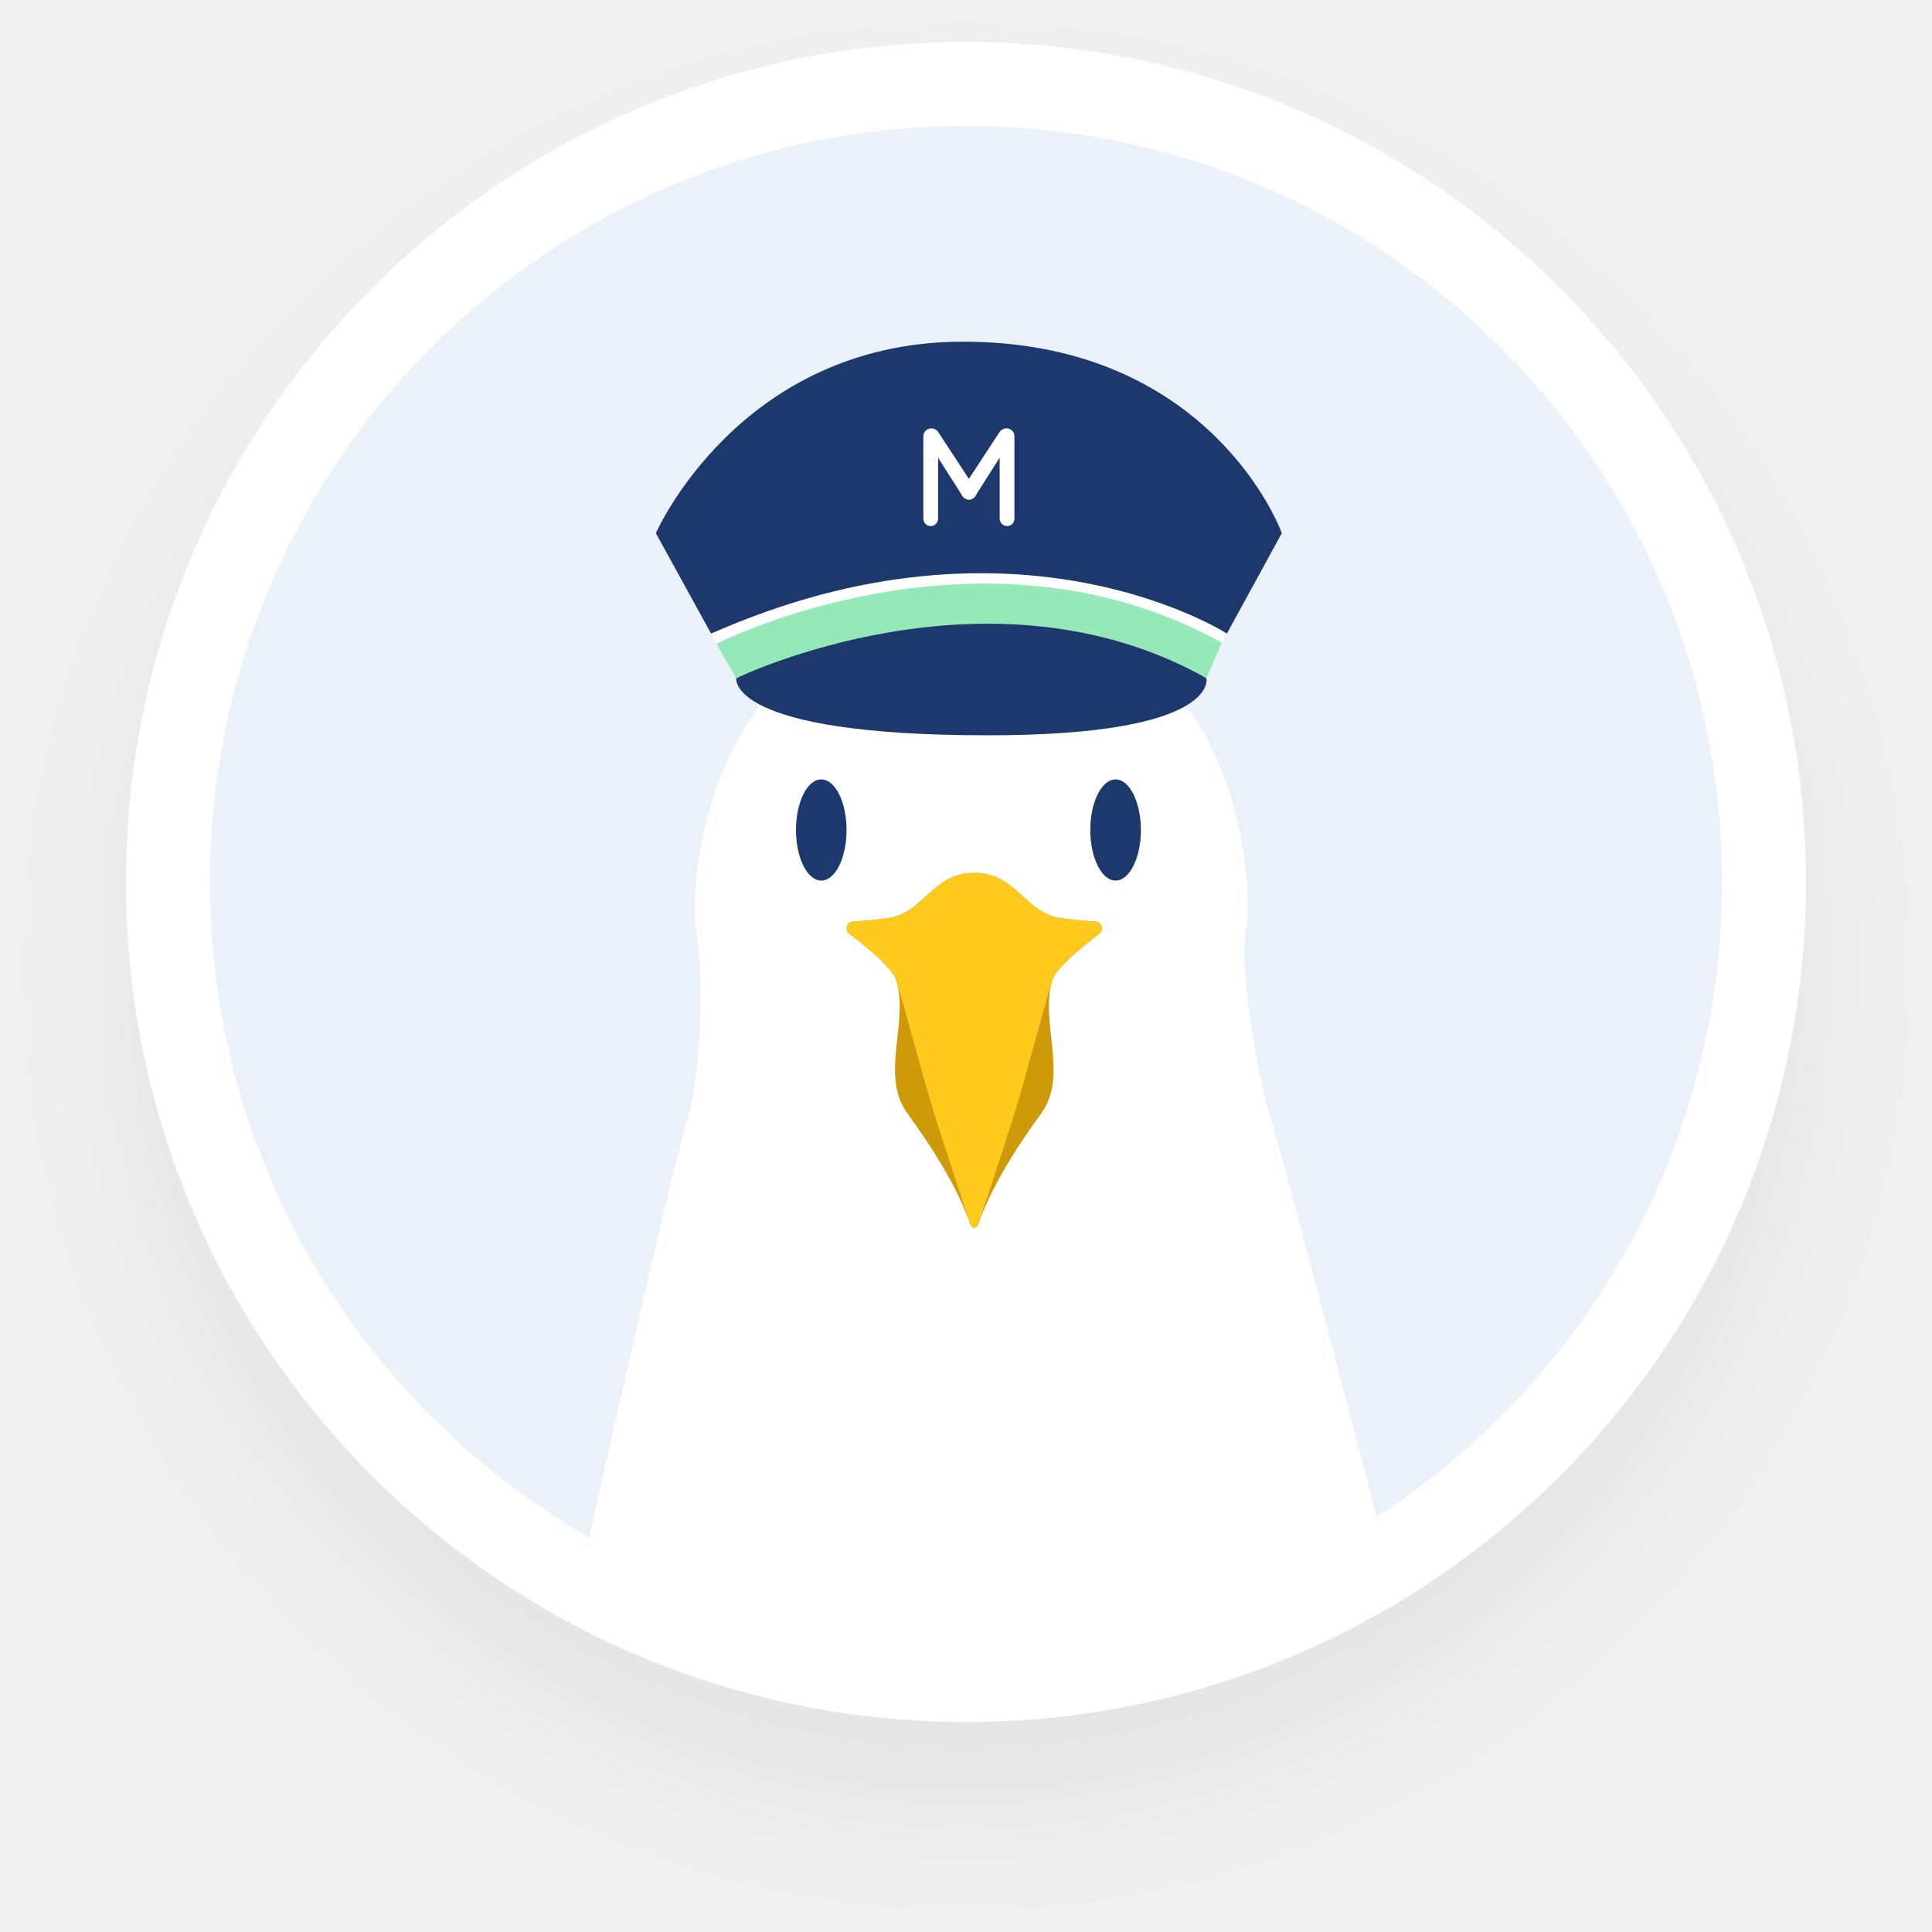
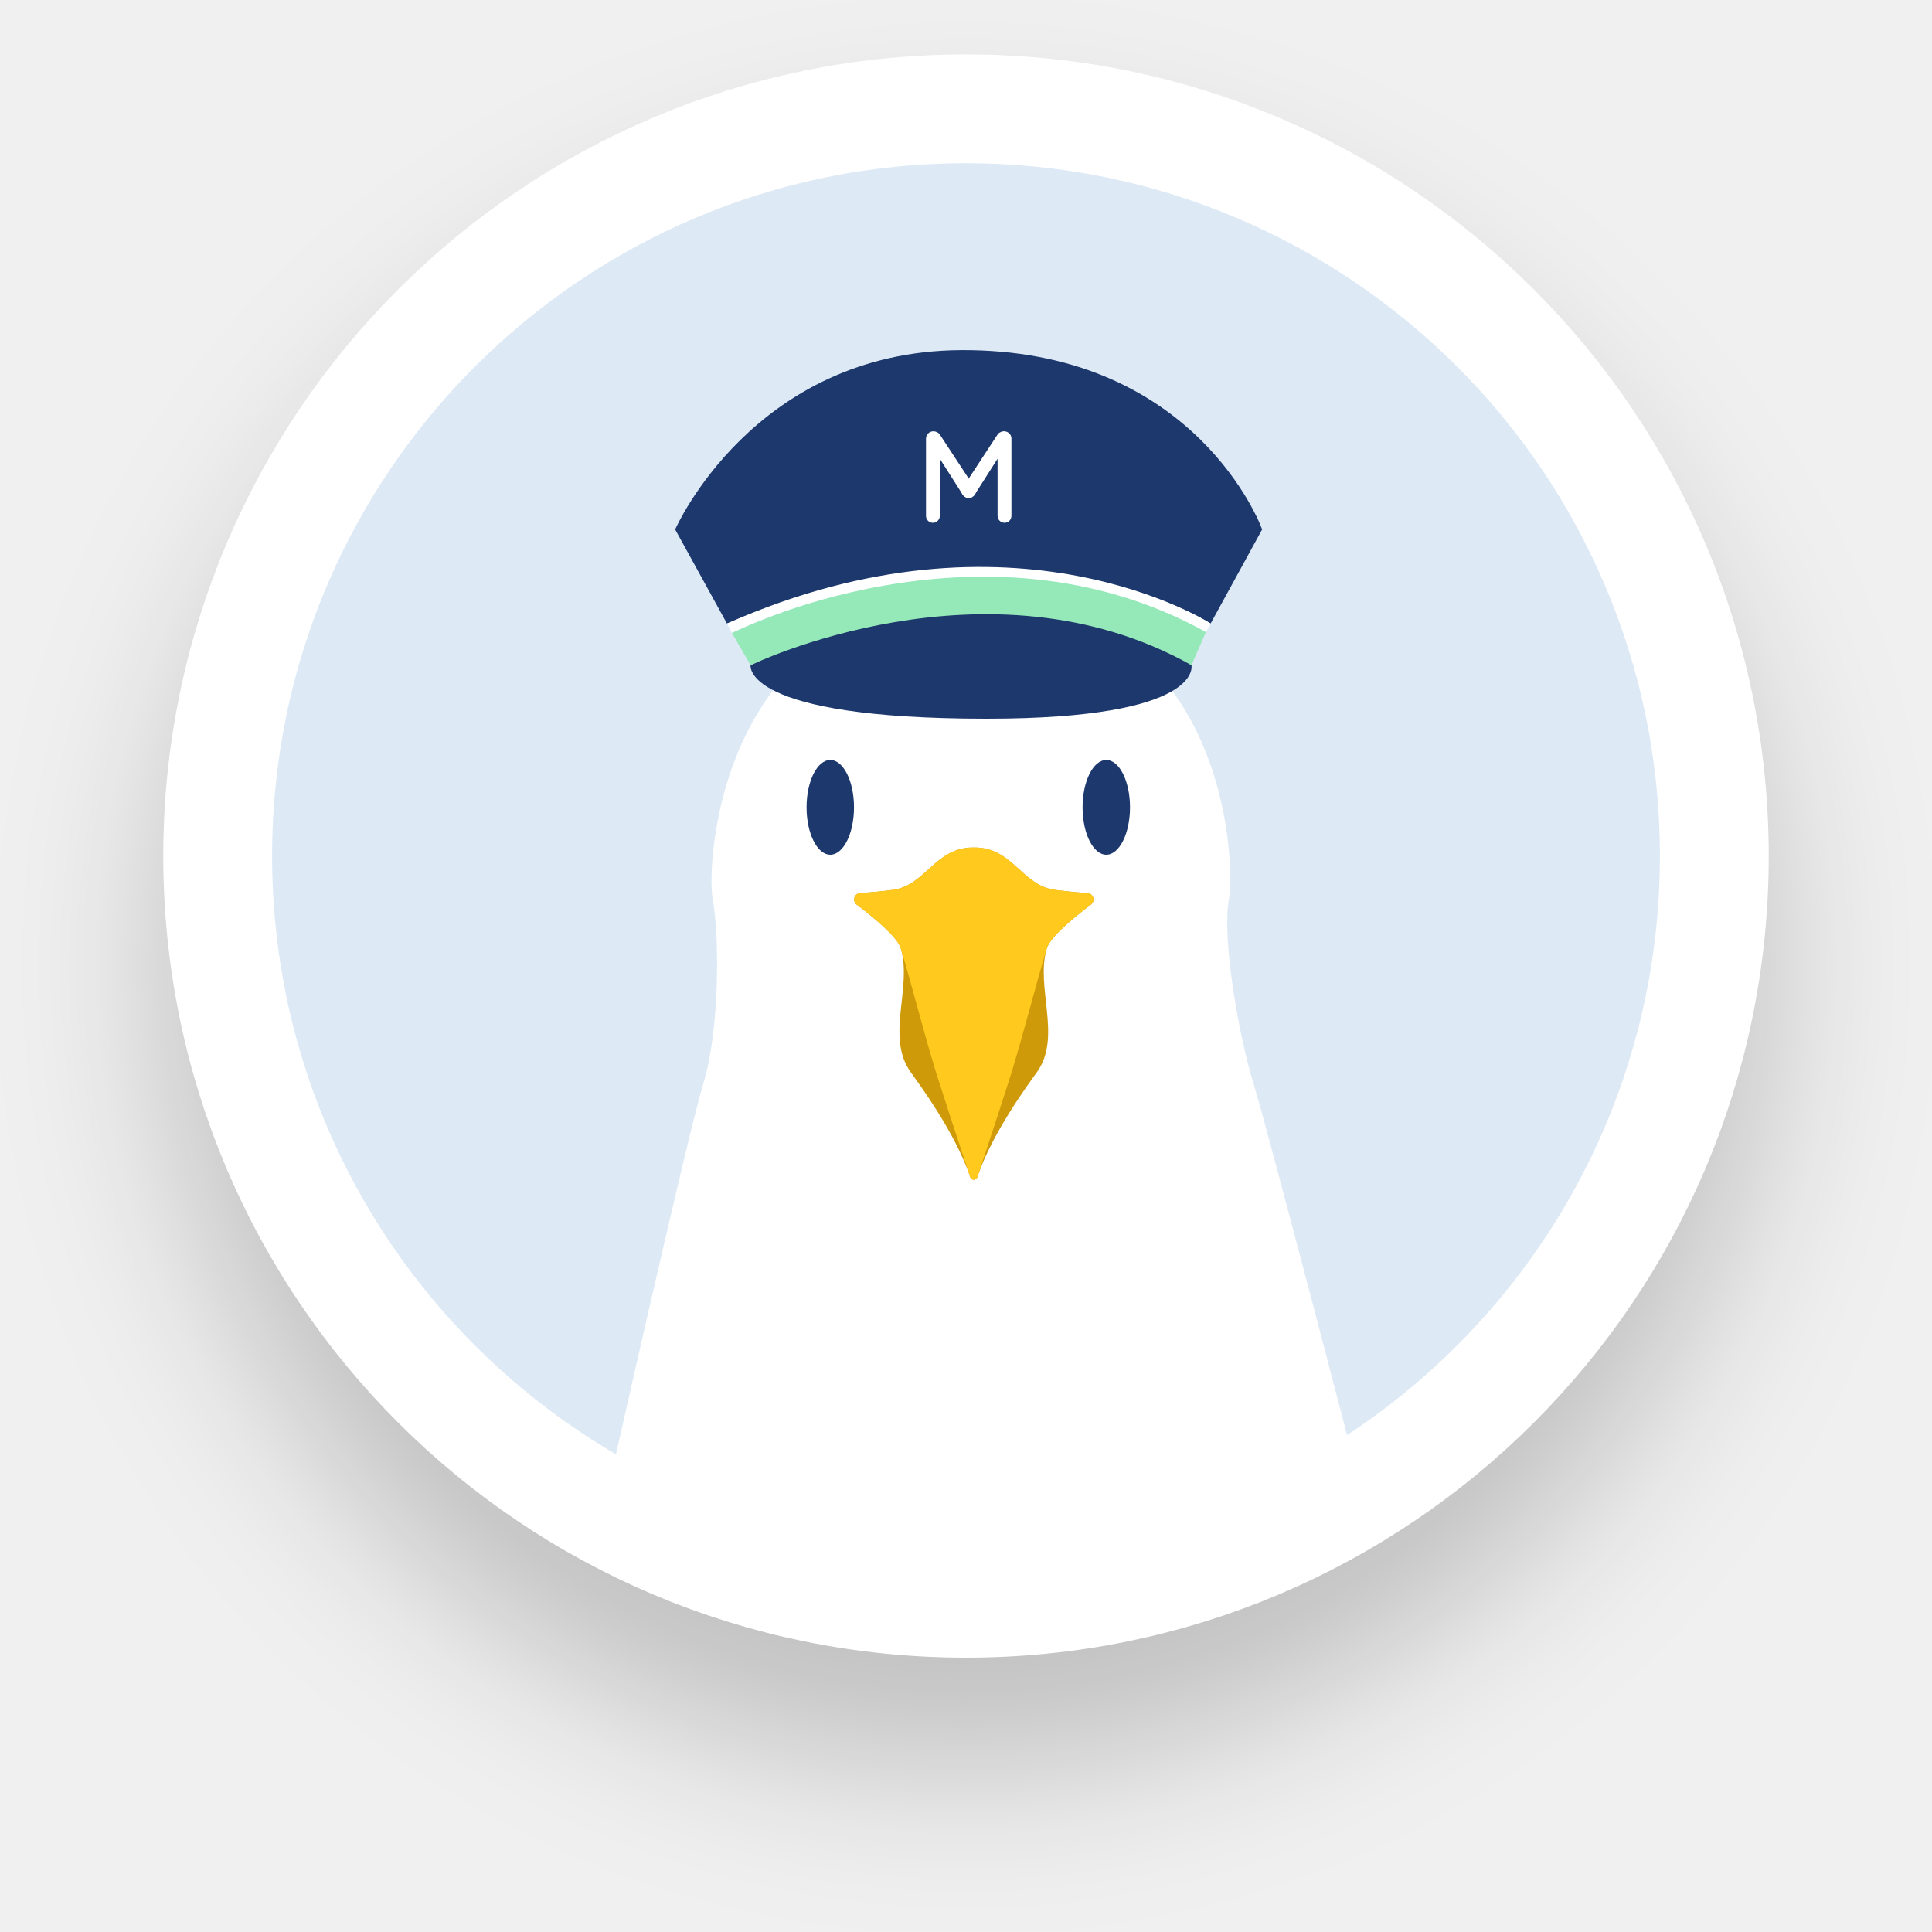
- <svg xmlns="http://www.w3.org/2000/svg" width="92" height="92" viewBox="0 0 92 92" fill="none">
+ <svg xmlns="http://www.w3.org/2000/svg" width="71" height="71" viewBox="0 0 71 71" fill="none">
  <g filter="url(#filter0_d)">
-     <path d="M46 80C66.987 80 84 62.987 84 42C84 21.013 66.987 4 46 4C25.013 4 8 21.013 8 42C8 62.987 25.013 80 46 80Z" fill="#EAF1F8" />
-     <path d="M60.592 53.536C59.775 50.854 59.004 46.069 59.351 44.202C59.698 42.336 59.208 28.915 46.372 28.915C33.536 28.915 32.788 42.336 33.137 44.202C33.486 46.069 33.489 50.854 32.67 53.536C31.851 56.219 27.832 74.174 27.832 74.174C28.059 75.281 32.999 77.018 34.001 77.424C36.184 78.315 38.449 78.991 40.764 79.442C49.091 81.066 59.156 79.798 66.291 75.061C66.291 75.058 61.408 56.222 60.592 53.536Z" fill="white" />
-     <path d="M39.108 41.932C39.773 41.932 40.312 40.854 40.312 39.523C40.312 38.193 39.773 37.115 39.108 37.115C38.443 37.115 37.904 38.193 37.904 39.523C37.904 40.854 38.443 41.932 39.108 41.932Z" fill="#1D386D" />
-     <path d="M53.123 41.932C53.788 41.932 54.328 40.854 54.328 39.523C54.328 38.193 53.788 37.115 53.123 37.115C52.458 37.115 51.919 38.193 51.919 39.523C51.919 40.854 52.458 41.932 53.123 41.932Z" fill="#1D386D" />
-     <path d="M52.166 43.882C51.751 43.857 51.203 43.812 50.52 43.724C48.821 43.497 48.372 41.542 46.397 41.567C44.419 41.542 43.97 43.504 42.272 43.724C41.591 43.812 41.04 43.857 40.625 43.882C40.559 43.886 40.495 43.91 40.443 43.952C40.391 43.993 40.352 44.049 40.333 44.113C40.313 44.176 40.314 44.244 40.334 44.308C40.354 44.371 40.393 44.427 40.446 44.467C41.281 45.098 42.51 46.102 42.684 46.688C43.281 48.667 41.913 51.18 43.179 52.974C43.619 53.598 45.463 56.072 46.225 58.353C46.24 58.386 46.264 58.414 46.294 58.434C46.325 58.453 46.36 58.464 46.396 58.464C46.432 58.464 46.467 58.453 46.498 58.434C46.528 58.414 46.552 58.386 46.567 58.353C47.329 56.072 49.173 53.591 49.613 52.974C50.878 51.18 49.511 48.665 50.107 46.688C50.282 46.102 51.511 45.1 52.346 44.467C52.398 44.427 52.438 44.371 52.458 44.308C52.478 44.244 52.479 44.176 52.459 44.113C52.44 44.049 52.401 43.993 52.349 43.952C52.297 43.91 52.233 43.886 52.166 43.882Z" fill="#CE9A09" />
-     <path d="M52.166 43.882C51.751 43.857 51.203 43.812 50.52 43.724C48.821 43.497 48.372 41.542 46.397 41.567C44.419 41.542 43.97 43.504 42.272 43.724C41.591 43.812 41.04 43.857 40.625 43.882C40.559 43.886 40.495 43.91 40.443 43.952C40.391 43.993 40.352 44.049 40.333 44.113C40.313 44.176 40.314 44.244 40.334 44.308C40.354 44.371 40.393 44.427 40.446 44.467C41.281 45.098 42.51 46.102 42.684 46.688C43.281 48.667 43.819 50.851 44.469 52.974C44.696 53.702 45.463 56.072 46.225 58.353C46.24 58.386 46.264 58.414 46.294 58.434C46.325 58.453 46.36 58.464 46.396 58.464C46.432 58.464 46.467 58.453 46.498 58.434C46.528 58.414 46.552 58.386 46.567 58.353C47.329 56.072 48.098 53.704 48.322 52.974C49.003 50.731 49.511 48.665 50.107 46.688C50.282 46.102 51.511 45.1 52.346 44.467C52.398 44.427 52.438 44.371 52.458 44.308C52.478 44.244 52.479 44.176 52.459 44.113C52.44 44.049 52.401 43.993 52.349 43.952C52.297 43.91 52.233 43.886 52.166 43.882Z" fill="#FFC91D" />
-     <path d="M31.232 25.39C31.232 25.39 35.194 16.319 45.78 16.271C57.067 16.23 60.678 24.397 61.038 25.39L58.421 30.175C58.421 30.175 48.581 23.857 33.863 30.175L31.232 25.39Z" fill="#1D386D" />
-     <path d="M35.06 32.294C35.06 32.294 34.588 35.015 47.046 35.015C58.108 35.015 57.448 32.294 57.448 32.294C57.448 32.294 48.678 25.615 35.06 32.294Z" fill="#1D386D" />
-     <path d="M34.112 30.649L35.06 32.294C35.06 32.294 47.08 26.461 57.448 32.294L58.183 30.606C58.183 30.606 48.907 23.966 34.112 30.649Z" fill="#95E8B7" />
-     <path d="M33.865 30.175L34.112 30.649C34.112 30.649 46.726 24.25 58.183 30.606L58.423 30.175C58.423 30.175 48.445 23.698 33.865 30.175Z" fill="white" />
-     <path d="M46 80C66.987 80 84 62.987 84 42C84 21.013 66.987 4 46 4C25.013 4 8 21.013 8 42C8 62.987 25.013 80 46 80Z" stroke="white" stroke-width="4" stroke-miterlimit="10" />
-     <path d="M48.198 20.508C48.139 20.45 48.063 20.412 47.981 20.401C47.899 20.39 47.816 20.406 47.744 20.446C47.687 20.472 47.638 20.513 47.603 20.564L46.105 22.853L45.819 23.286C45.778 23.353 45.764 23.433 45.78 23.51C45.795 23.587 45.839 23.655 45.903 23.701C45.923 23.718 45.945 23.733 45.968 23.746C46.019 23.779 46.079 23.794 46.139 23.789C46.195 23.793 46.251 23.778 46.297 23.746C46.349 23.715 46.396 23.676 46.436 23.631L47.603 21.794V24.678C47.601 24.776 47.636 24.872 47.703 24.944C47.736 24.977 47.776 25.004 47.82 25.022C47.863 25.041 47.91 25.05 47.957 25.05C48.005 25.05 48.051 25.041 48.095 25.022C48.139 25.004 48.178 24.977 48.211 24.944C48.276 24.87 48.31 24.776 48.306 24.678V20.771C48.307 20.722 48.298 20.673 48.279 20.628C48.261 20.583 48.233 20.542 48.198 20.508Z" fill="white" />
-     <path d="M46.456 23.286L46.17 22.853L44.671 20.564C44.637 20.513 44.589 20.472 44.533 20.446C44.478 20.416 44.416 20.4 44.354 20.399C44.303 20.398 44.253 20.407 44.207 20.426C44.16 20.444 44.117 20.472 44.081 20.508C44.045 20.541 44.017 20.582 43.997 20.627C43.978 20.673 43.968 20.721 43.968 20.771V24.678C43.964 24.776 43.999 24.871 44.066 24.944C44.097 24.979 44.136 25.007 44.181 25.026C44.224 25.044 44.272 25.053 44.32 25.05C44.367 25.052 44.414 25.043 44.457 25.025C44.501 25.006 44.54 24.979 44.571 24.944C44.605 24.908 44.631 24.866 44.648 24.821C44.665 24.775 44.673 24.727 44.671 24.678V21.794L45.839 23.631C45.88 23.676 45.927 23.715 45.98 23.746C46.026 23.778 46.082 23.793 46.139 23.789C46.198 23.793 46.258 23.778 46.309 23.746C46.331 23.733 46.352 23.718 46.372 23.701C46.435 23.655 46.479 23.586 46.495 23.51C46.51 23.433 46.496 23.353 46.456 23.286Z" fill="white" />
+     <path d="M35.5 58.918C50.688 58.918 63 46.624 63 31.459C63 16.294 50.688 4 35.5 4C20.312 4 8 16.294 8 31.459C8 46.624 20.312 58.918 35.5 58.918Z" fill="#DDE9F5" />
+     <path d="M46.059 39.795C45.469 37.857 44.911 34.399 45.162 33.05C45.413 31.701 45.058 22.003 35.769 22.003C26.48 22.003 25.938 31.701 26.191 33.05C26.444 34.399 26.445 37.857 25.853 39.795C25.261 41.734 22.352 54.708 22.352 54.708C22.516 55.508 26.091 56.763 26.816 57.056C28.396 57.7 30.035 58.188 31.71 58.515C37.737 59.688 45.021 58.772 50.184 55.349C50.184 55.347 46.65 41.736 46.059 39.795Z" fill="white" />
+     <path d="M30.513 31.41C30.994 31.41 31.384 30.631 31.384 29.669C31.384 28.708 30.994 27.929 30.513 27.929C30.031 27.929 29.641 28.708 29.641 29.669C29.641 30.631 30.031 31.41 30.513 31.41Z" fill="#1D386D" />
+     <path d="M40.655 31.41C41.136 31.41 41.527 30.631 41.527 29.669C41.527 28.708 41.136 27.929 40.655 27.929C40.174 27.929 39.784 28.708 39.784 29.669C39.784 30.631 40.174 31.41 40.655 31.41Z" fill="#1D386D" />
+     <path d="M39.963 32.819C39.662 32.801 39.265 32.768 38.771 32.704C37.542 32.541 37.217 31.128 35.787 31.146C34.356 31.128 34.031 32.545 32.802 32.704C32.31 32.768 31.911 32.801 31.611 32.819C31.562 32.822 31.516 32.84 31.479 32.869C31.441 32.899 31.413 32.94 31.399 32.986C31.385 33.032 31.385 33.081 31.4 33.127C31.414 33.172 31.443 33.213 31.481 33.242C32.085 33.697 32.974 34.423 33.101 34.846C33.532 36.277 32.543 38.093 33.459 39.389C33.777 39.84 35.111 41.627 35.663 43.276C35.674 43.3 35.691 43.32 35.713 43.334C35.735 43.348 35.761 43.355 35.787 43.355C35.813 43.355 35.838 43.348 35.86 43.334C35.882 43.32 35.9 43.3 35.91 43.276C36.462 41.627 37.796 39.835 38.115 39.389C39.031 38.093 38.041 36.275 38.472 34.846C38.599 34.423 39.488 33.699 40.092 33.242C40.13 33.213 40.159 33.172 40.174 33.127C40.188 33.081 40.189 33.032 40.175 32.986C40.16 32.94 40.133 32.899 40.095 32.869C40.057 32.84 40.011 32.822 39.963 32.819Z" fill="#CE9A09" />
+     <path d="M39.963 32.819C39.662 32.801 39.265 32.768 38.771 32.704C37.542 32.541 37.217 31.128 35.787 31.146C34.356 31.128 34.031 32.545 32.802 32.704C32.31 32.768 31.911 32.801 31.611 32.819C31.562 32.822 31.516 32.84 31.479 32.869C31.441 32.899 31.413 32.94 31.399 32.986C31.385 33.032 31.385 33.081 31.4 33.127C31.414 33.172 31.443 33.213 31.481 33.242C32.085 33.697 32.974 34.423 33.101 34.846C33.532 36.277 33.921 37.855 34.392 39.389C34.556 39.915 35.111 41.627 35.663 43.276C35.674 43.3 35.691 43.32 35.713 43.334C35.735 43.348 35.761 43.355 35.787 43.355C35.813 43.355 35.838 43.348 35.86 43.334C35.882 43.32 35.9 43.3 35.91 43.276C36.462 41.627 37.018 39.916 37.181 39.389C37.673 37.768 38.041 36.275 38.472 34.846C38.599 34.423 39.488 33.699 40.092 33.242C40.13 33.213 40.159 33.172 40.174 33.127C40.188 33.081 40.189 33.032 40.175 32.986C40.16 32.94 40.133 32.899 40.095 32.869C40.057 32.84 40.011 32.822 39.963 32.819Z" fill="#FFC91D" />
+     <path d="M24.812 19.457C24.812 19.457 27.68 12.902 35.341 12.867C43.509 12.838 46.122 18.739 46.383 19.457L44.489 22.915C44.489 22.915 37.368 18.349 26.716 22.915L24.812 19.457Z" fill="#1D386D" />
+     <path d="M27.583 24.445C27.583 24.445 27.242 26.412 36.257 26.412C44.263 26.412 43.785 24.445 43.785 24.445C43.785 24.445 37.438 19.619 27.583 24.445Z" fill="#1D386D" />
+     <path d="M26.897 23.257L27.583 24.445C27.583 24.445 36.281 20.23 43.785 24.445L44.317 23.226C44.317 23.226 37.604 18.427 26.897 23.257Z" fill="#95E8B7" />
+     <path d="M26.718 22.915L26.897 23.257C26.897 23.257 36.025 18.632 44.317 23.226L44.491 22.915C44.491 22.915 37.269 18.234 26.718 22.915Z" fill="white" />
+     <path d="M35.5 58.918C50.688 58.918 63 46.624 63 31.459C63 16.294 50.688 4 35.5 4C20.312 4 8 16.294 8 31.459C8 46.624 20.312 58.918 35.5 58.918Z" stroke="white" stroke-width="4" stroke-miterlimit="10" />
+     <path d="M37.09 15.928C37.048 15.886 36.993 15.86 36.934 15.852C36.874 15.844 36.814 15.855 36.762 15.884C36.721 15.902 36.686 15.932 36.66 15.969L35.576 17.623L35.369 17.936C35.34 17.984 35.329 18.042 35.341 18.098C35.352 18.153 35.384 18.203 35.429 18.236C35.444 18.248 35.46 18.259 35.477 18.269C35.514 18.292 35.557 18.303 35.6 18.3C35.641 18.302 35.681 18.291 35.715 18.269C35.753 18.246 35.786 18.218 35.815 18.185L36.66 16.858V18.942C36.658 19.013 36.684 19.082 36.733 19.134C36.757 19.158 36.785 19.178 36.817 19.191C36.848 19.204 36.882 19.211 36.916 19.211C36.951 19.211 36.985 19.204 37.016 19.191C37.048 19.178 37.076 19.158 37.1 19.134C37.147 19.081 37.172 19.012 37.169 18.942V16.119C37.17 16.083 37.163 16.048 37.15 16.015C37.136 15.983 37.116 15.953 37.09 15.928Z" fill="white" />
+     <path d="M35.83 17.936L35.623 17.623L34.538 15.969C34.514 15.932 34.479 15.903 34.438 15.884C34.399 15.863 34.354 15.851 34.309 15.85C34.272 15.849 34.236 15.856 34.202 15.869C34.169 15.883 34.138 15.903 34.112 15.928C34.086 15.953 34.065 15.982 34.051 16.015C34.037 16.048 34.03 16.083 34.03 16.119V18.942C34.027 19.013 34.052 19.082 34.1 19.134C34.123 19.16 34.152 19.18 34.183 19.193C34.215 19.207 34.25 19.213 34.284 19.211C34.318 19.212 34.352 19.206 34.384 19.193C34.415 19.179 34.443 19.159 34.466 19.134C34.49 19.108 34.509 19.078 34.522 19.045C34.534 19.012 34.54 18.977 34.538 18.942V16.858L35.384 18.185C35.413 18.218 35.447 18.246 35.486 18.269C35.519 18.292 35.56 18.303 35.6 18.3C35.644 18.303 35.687 18.292 35.724 18.269C35.74 18.259 35.755 18.248 35.769 18.236C35.815 18.203 35.847 18.153 35.858 18.098C35.87 18.042 35.859 17.984 35.83 17.936Z" fill="white" />
  </g>
  <defs>
-     <filter id="filter0_d" x="0" y="0" width="92" height="92" filterUnits="userSpaceOnUse" color-interpolation-filters="sRGB">
+     <filter id="filter0_d" x="0" y="0" width="71" height="70.918" filterUnits="userSpaceOnUse" color-interpolation-filters="sRGB">
      <feFlood flood-opacity="0" result="BackgroundImageFix" />
      <feColorMatrix in="SourceAlpha" type="matrix" values="0 0 0 0 0 0 0 0 0 0 0 0 0 0 0 0 0 0 127 0" />
      <feOffset dy="4" />
      <feGaussianBlur stdDeviation="3" />
-       <feColorMatrix type="matrix" values="0 0 0 0 0 0 0 0 0 0 0 0 0 0 0 0 0 0 0.05 0" />
+       <feColorMatrix type="matrix" values="0 0 0 0 0 0 0 0 0 0 0 0 0 0 0 0 0 0 0.2 0" />
      <feBlend mode="normal" in2="BackgroundImageFix" result="effect1_dropShadow" />
      <feBlend mode="normal" in="SourceGraphic" in2="effect1_dropShadow" result="shape" />
    </filter>
  </defs>
</svg>
